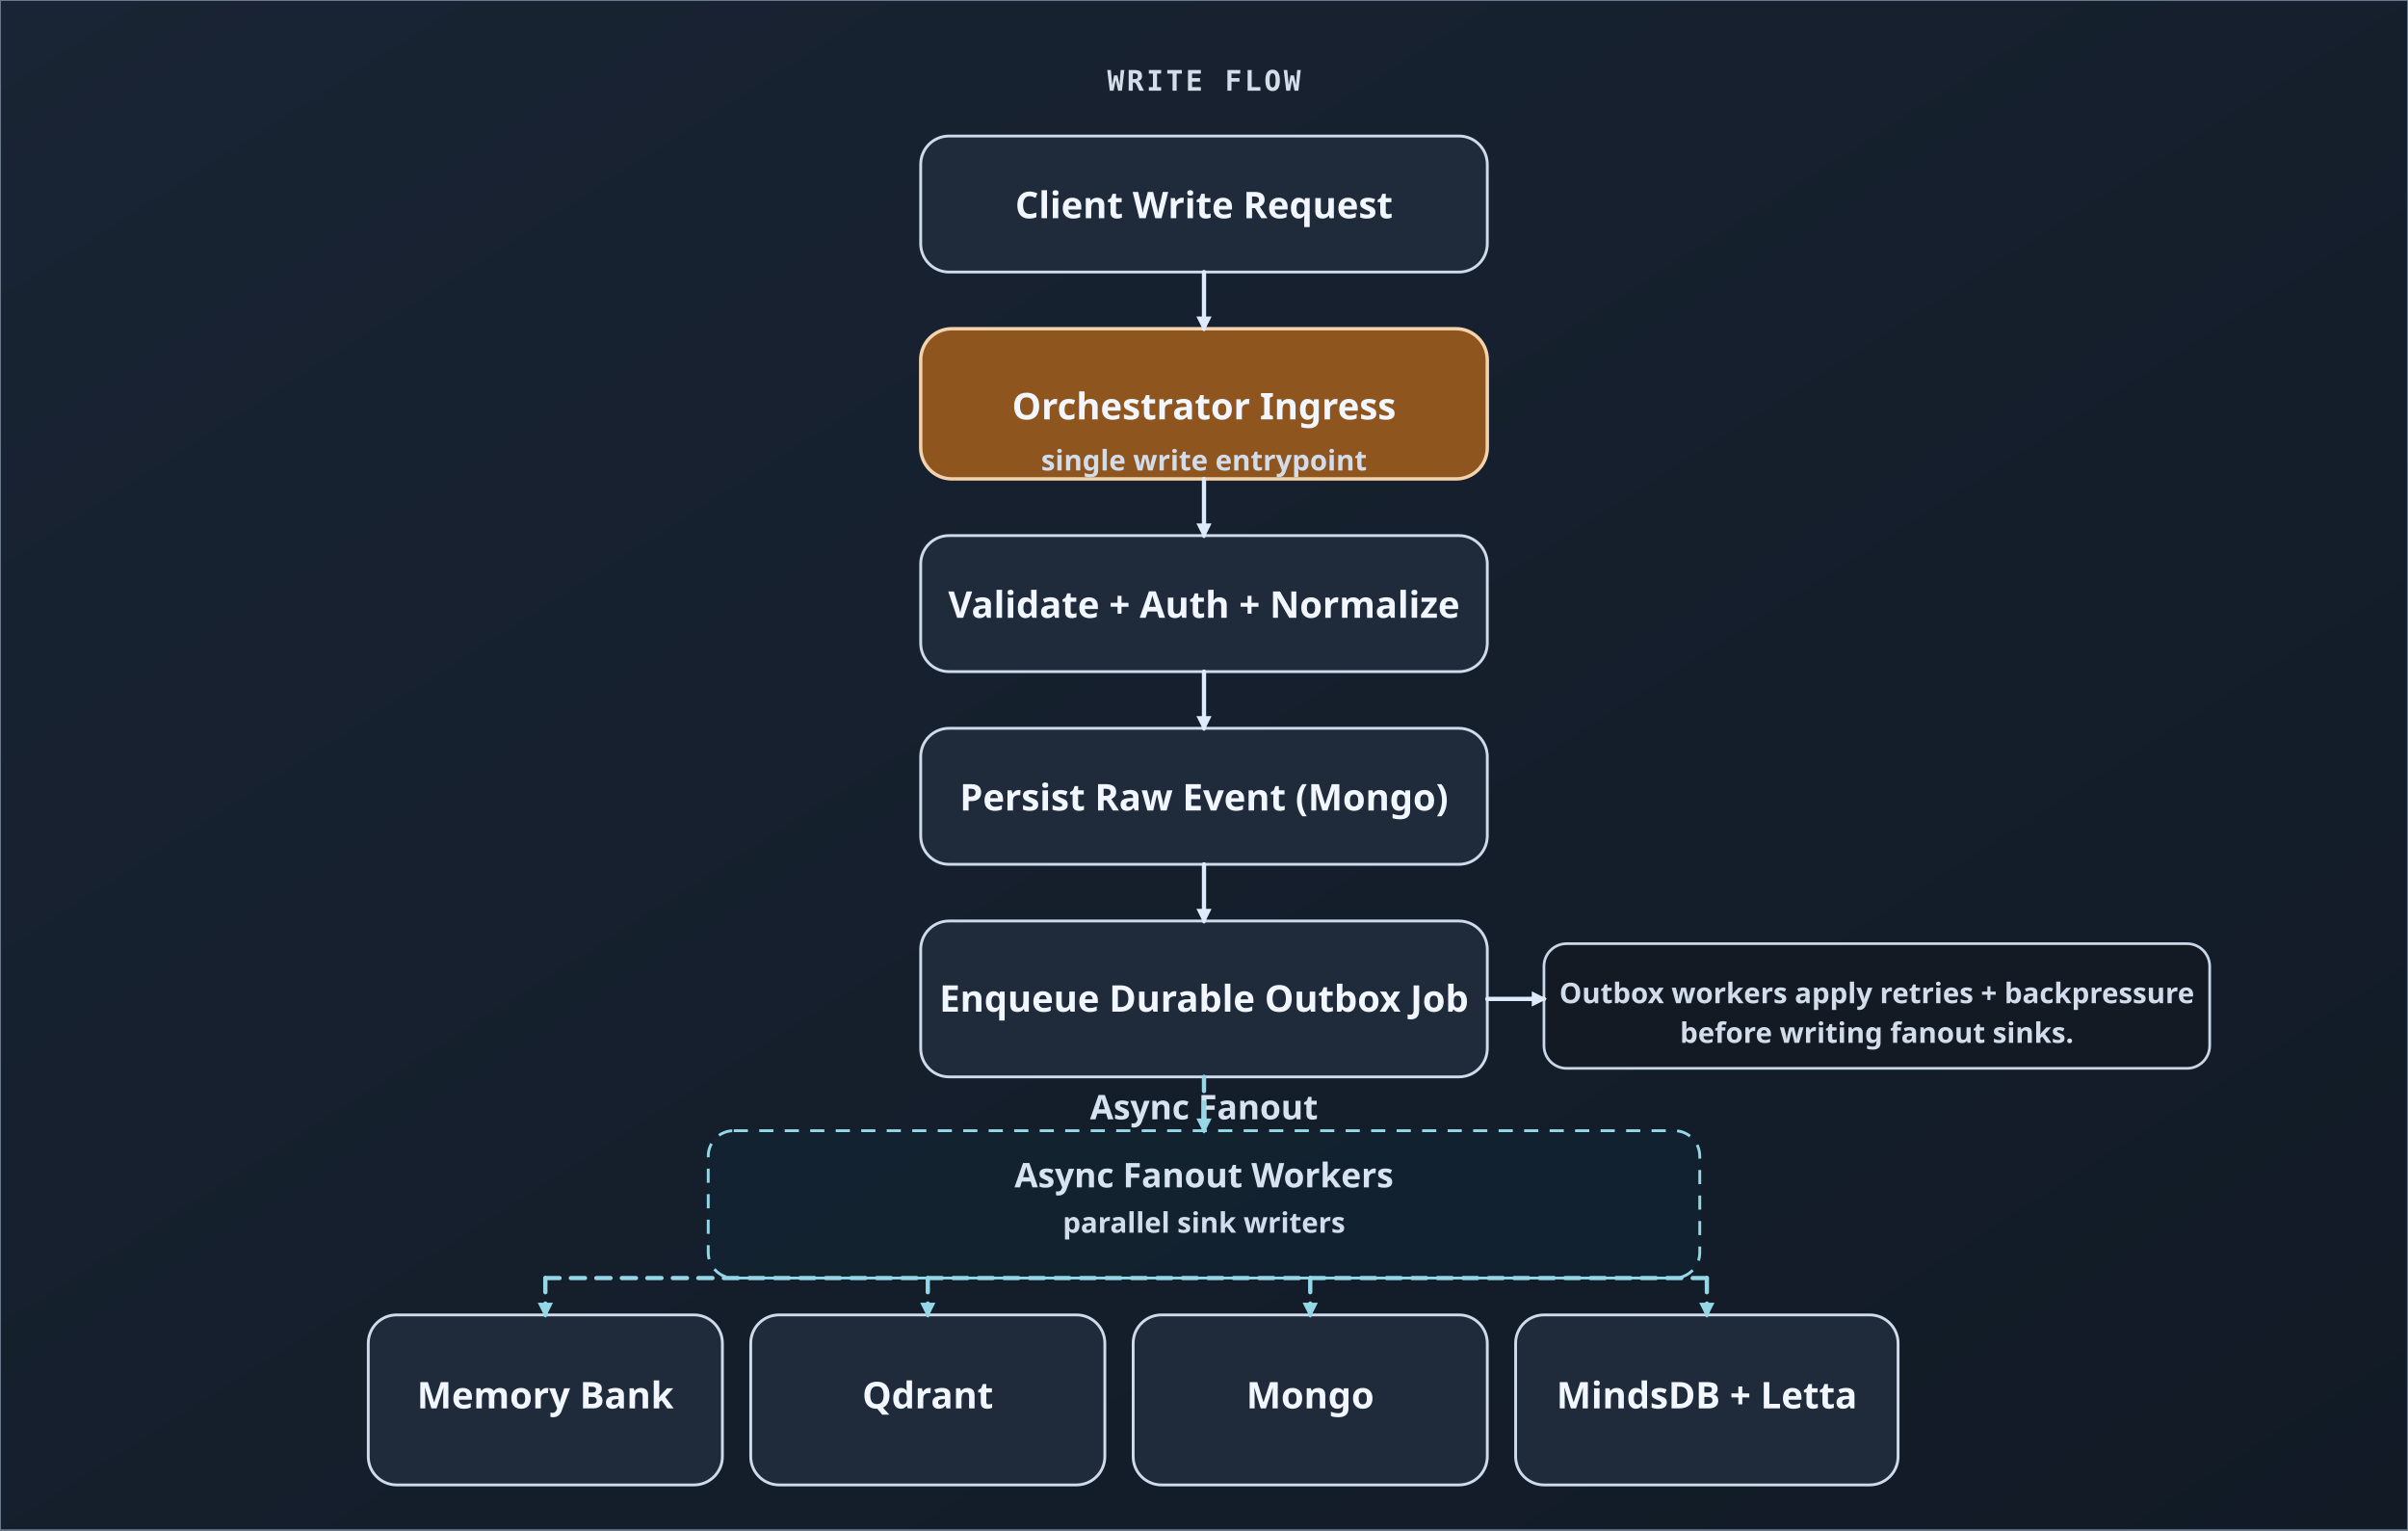
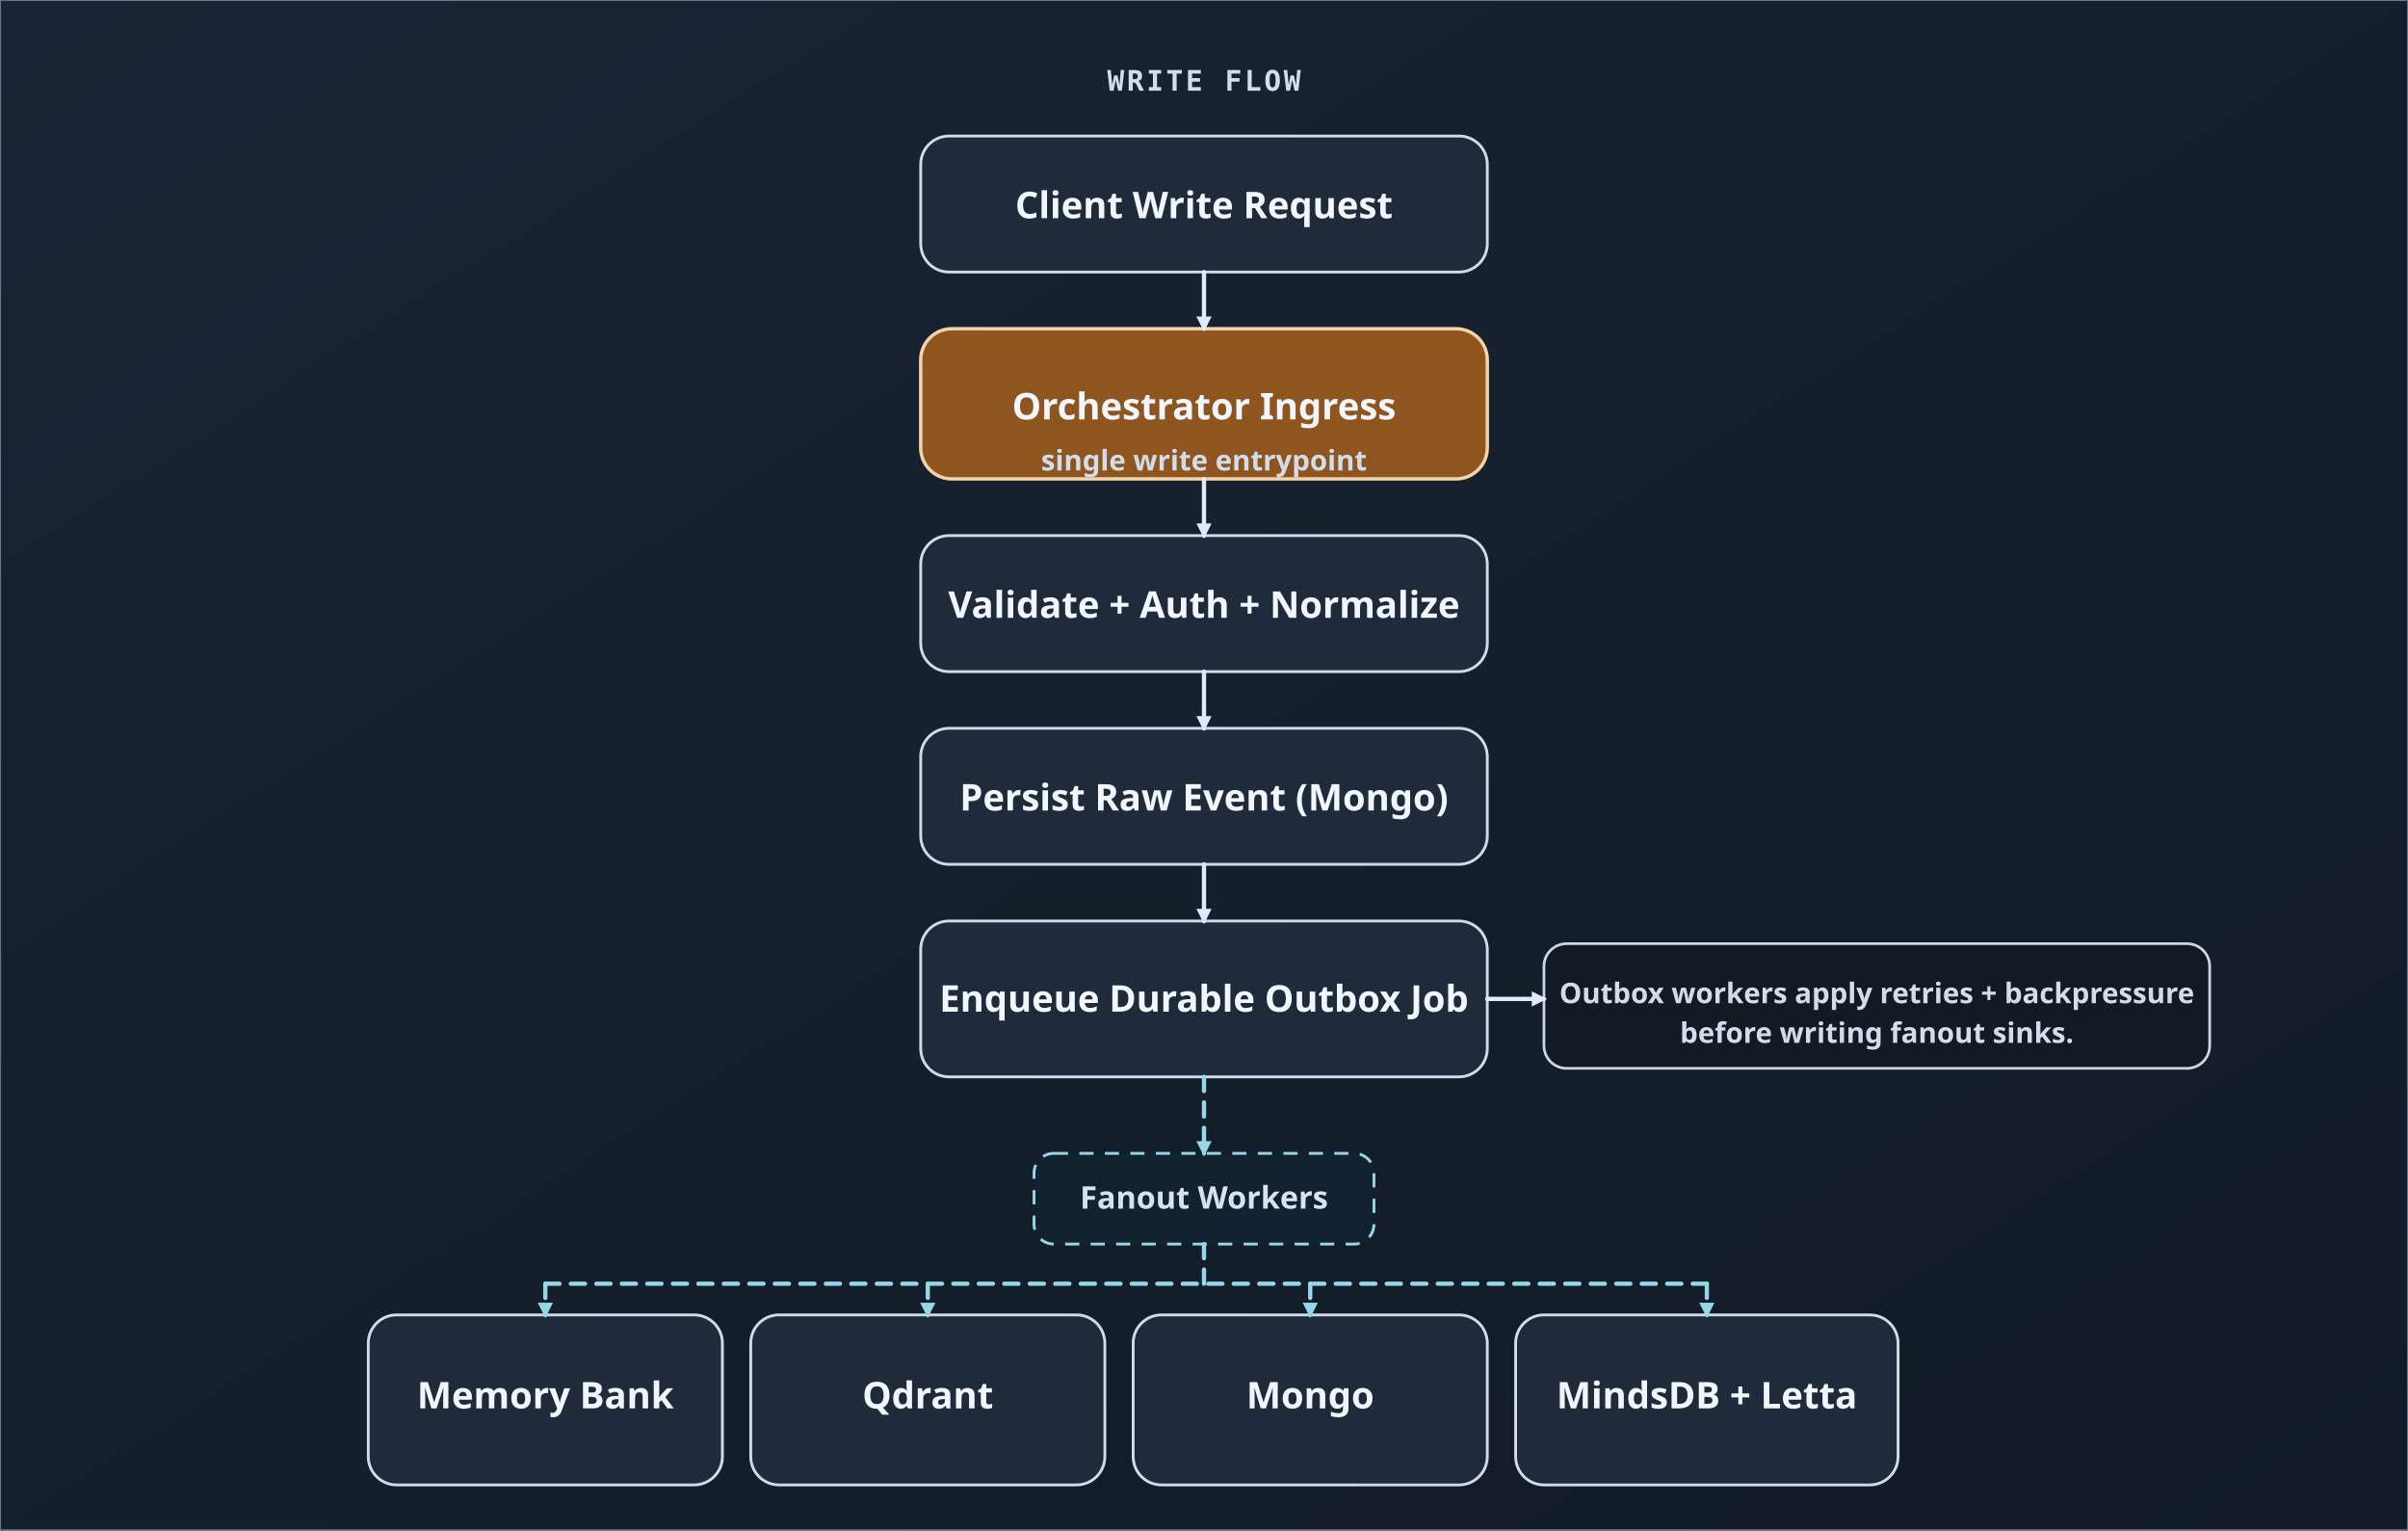
<svg xmlns="http://www.w3.org/2000/svg" width="1700" height="1080" viewBox="0 0 1700 1080" role="img" aria-label="Write flow showing ingress, validation, persistence, outbox enqueue, async fanout workers, and sink writes">
  <defs>
    <linearGradient id="bg" x1="0%" y1="0%" x2="100%" y2="100%">
      <stop offset="0%" stop-color="#192434" />
      <stop offset="100%" stop-color="#111a25" />
    </linearGradient>
    <marker id="arrow" markerWidth="10.737" markerHeight="10.737" refX="8.59" refY="5.369" orient="auto" markerUnits="userSpaceOnUse">
      <path d="M0 0 L10.737 5.369 L0 10.737 Z" fill="#deebfc" />
    </marker>
    <marker id="arrowAsync" markerWidth="10.737" markerHeight="10.737" refX="8.59" refY="5.369" orient="auto" markerUnits="userSpaceOnUse">
      <path d="M0 0 L10.737 5.369 L0 10.737 Z" fill="#94d8e8" />
    </marker>
    <style>
      .frame { fill: url(#bg); stroke: #69788b; stroke-width: 1.4; }
      .node { fill: #1f2b3a; stroke: #cfdbeb; stroke-width: 2; }
      .core { fill: #8f551f; stroke: #f2d3ad; stroke-width: 2.4; }
      .callout { fill: rgba(20, 27, 36, 0.95); stroke: #c8d6e8; stroke-width: 1.9; }
      .fanout-box { fill: rgba(19, 35, 49, 0.78); stroke: #94d8e8; stroke-width: 2; stroke-dasharray: 10 8; }
      .title { font: 700 20px 'IBM Plex Mono', monospace; fill: #d4deeb; letter-spacing: 0.09em; }
      .label { font: 700 26px 'IBM Plex Sans', sans-serif; fill: #f1f6ff; }
      .sub { font: 600 20px 'IBM Plex Sans', sans-serif; fill: #d2ddec; }
      .lane { font: 700 24px 'IBM Plex Sans', sans-serif; fill: #d8e3f2; }
+       .lane-sm { font: 700 22px 'IBM Plex Sans', sans-serif; fill: #d8e3f2; }
      .sync { stroke: #deebfc; stroke-width: 3; fill: none; stroke-linecap: round; stroke-linejoin: round; }
      .async { stroke: #94d8e8; stroke-width: 3; fill: none; stroke-dasharray: 10 8; stroke-linecap: round; stroke-linejoin: round; }
    </style>
  </defs>
  <rect x="0" y="0" width="1700" height="1080" class="frame" />
  <text x="850" y="64" text-anchor="middle" class="title">WRITE FLOW</text>
  <rect x="650" y="96" width="400" height="96" rx="20" class="node" />
  <text x="850" y="154" text-anchor="middle" class="label">Client Write Request</text>
  <rect x="650" y="232" width="400" height="106" rx="22" class="core" />
  <text x="850" y="296" text-anchor="middle" class="label">Orchestrator Ingress</text>
  <text x="850" y="332" text-anchor="middle" class="sub">single write entrypoint</text>
  <rect x="650" y="378" width="400" height="96" rx="20" class="node" />
  <text x="850" y="436" text-anchor="middle" class="label">Validate + Auth + Normalize</text>
  <rect x="650" y="514" width="400" height="96" rx="20" class="node" />
  <text x="850" y="572" text-anchor="middle" class="label">Persist Raw Event (Mongo)</text>
  <rect x="650" y="650" width="400" height="110" rx="20" class="node" />
  <text x="850" y="714" text-anchor="middle" class="label">Enqueue Durable Outbox Job</text>
  <rect x="1090" y="666" width="470" height="88" rx="16" class="callout" />
  <text x="1325" y="708" text-anchor="middle" class="sub">Outbox workers apply retries + backpressure</text>
  <text x="1325" y="736" text-anchor="middle" class="sub">before writing fanout sinks.</text>
  <path class="sync" d="M1050 705 H1090" marker-end="url(#arrow)" />
-   <rect x="500" y="798" width="700" height="104" rx="18" class="fanout-box" />
-   <text x="850" y="838" text-anchor="middle" class="lane">Async Fanout Workers</text>
-   <text x="850" y="870" text-anchor="middle" class="sub">parallel sink writers</text>
-   <text x="850" y="790" text-anchor="middle" class="lane">Async Fanout</text>
+   <rect x="730" y="814" width="240" height="64" rx="14" class="fanout-box" />
+   <text x="850" y="853" text-anchor="middle" class="lane-sm">Fanout Workers</text>
  <rect x="260" y="928" width="250" height="120" rx="20" class="node" />
  <text x="385" y="994" text-anchor="middle" class="label">Memory Bank</text>
  <rect x="530" y="928" width="250" height="120" rx="20" class="node" />
  <text x="655" y="994" text-anchor="middle" class="label">Qdrant</text>
  <rect x="800" y="928" width="250" height="120" rx="20" class="node" />
  <text x="925" y="994" text-anchor="middle" class="label">Mongo</text>
  <rect x="1070" y="928" width="270" height="120" rx="20" class="node" />
  <text x="1205" y="994" text-anchor="middle" class="label">MindsDB + Letta</text>
  <path class="sync" d="M850 192 V232" marker-end="url(#arrow)" />
  <path class="sync" d="M850 338 V378" marker-end="url(#arrow)" />
  <path class="sync" d="M850 474 V514" marker-end="url(#arrow)" />
  <path class="sync" d="M850 610 V650" marker-end="url(#arrow)" />
-   <path class="async" d="M850 760 V798" marker-end="url(#arrowAsync)" />
-   <path class="async" d="M385 902 V928" marker-end="url(#arrowAsync)" />
-   <path class="async" d="M655 902 V928" marker-end="url(#arrowAsync)" />
-   <path class="async" d="M925 902 V928" marker-end="url(#arrowAsync)" />
-   <path class="async" d="M1205 902 V928" marker-end="url(#arrowAsync)" />
-   <path class="async" d="M385 902 H1205" />
+   <path class="async" d="M850 760 V814" marker-end="url(#arrowAsync)" />
+   <path class="async" d="M850 878 V906" />
+   <path class="async" d="M385 906 V928" marker-end="url(#arrowAsync)" />
+   <path class="async" d="M655 906 V928" marker-end="url(#arrowAsync)" />
+   <path class="async" d="M925 906 V928" marker-end="url(#arrowAsync)" />
+   <path class="async" d="M1205 906 V928" marker-end="url(#arrowAsync)" />
+   <path class="async" d="M385 906 H1205" />
</svg>
